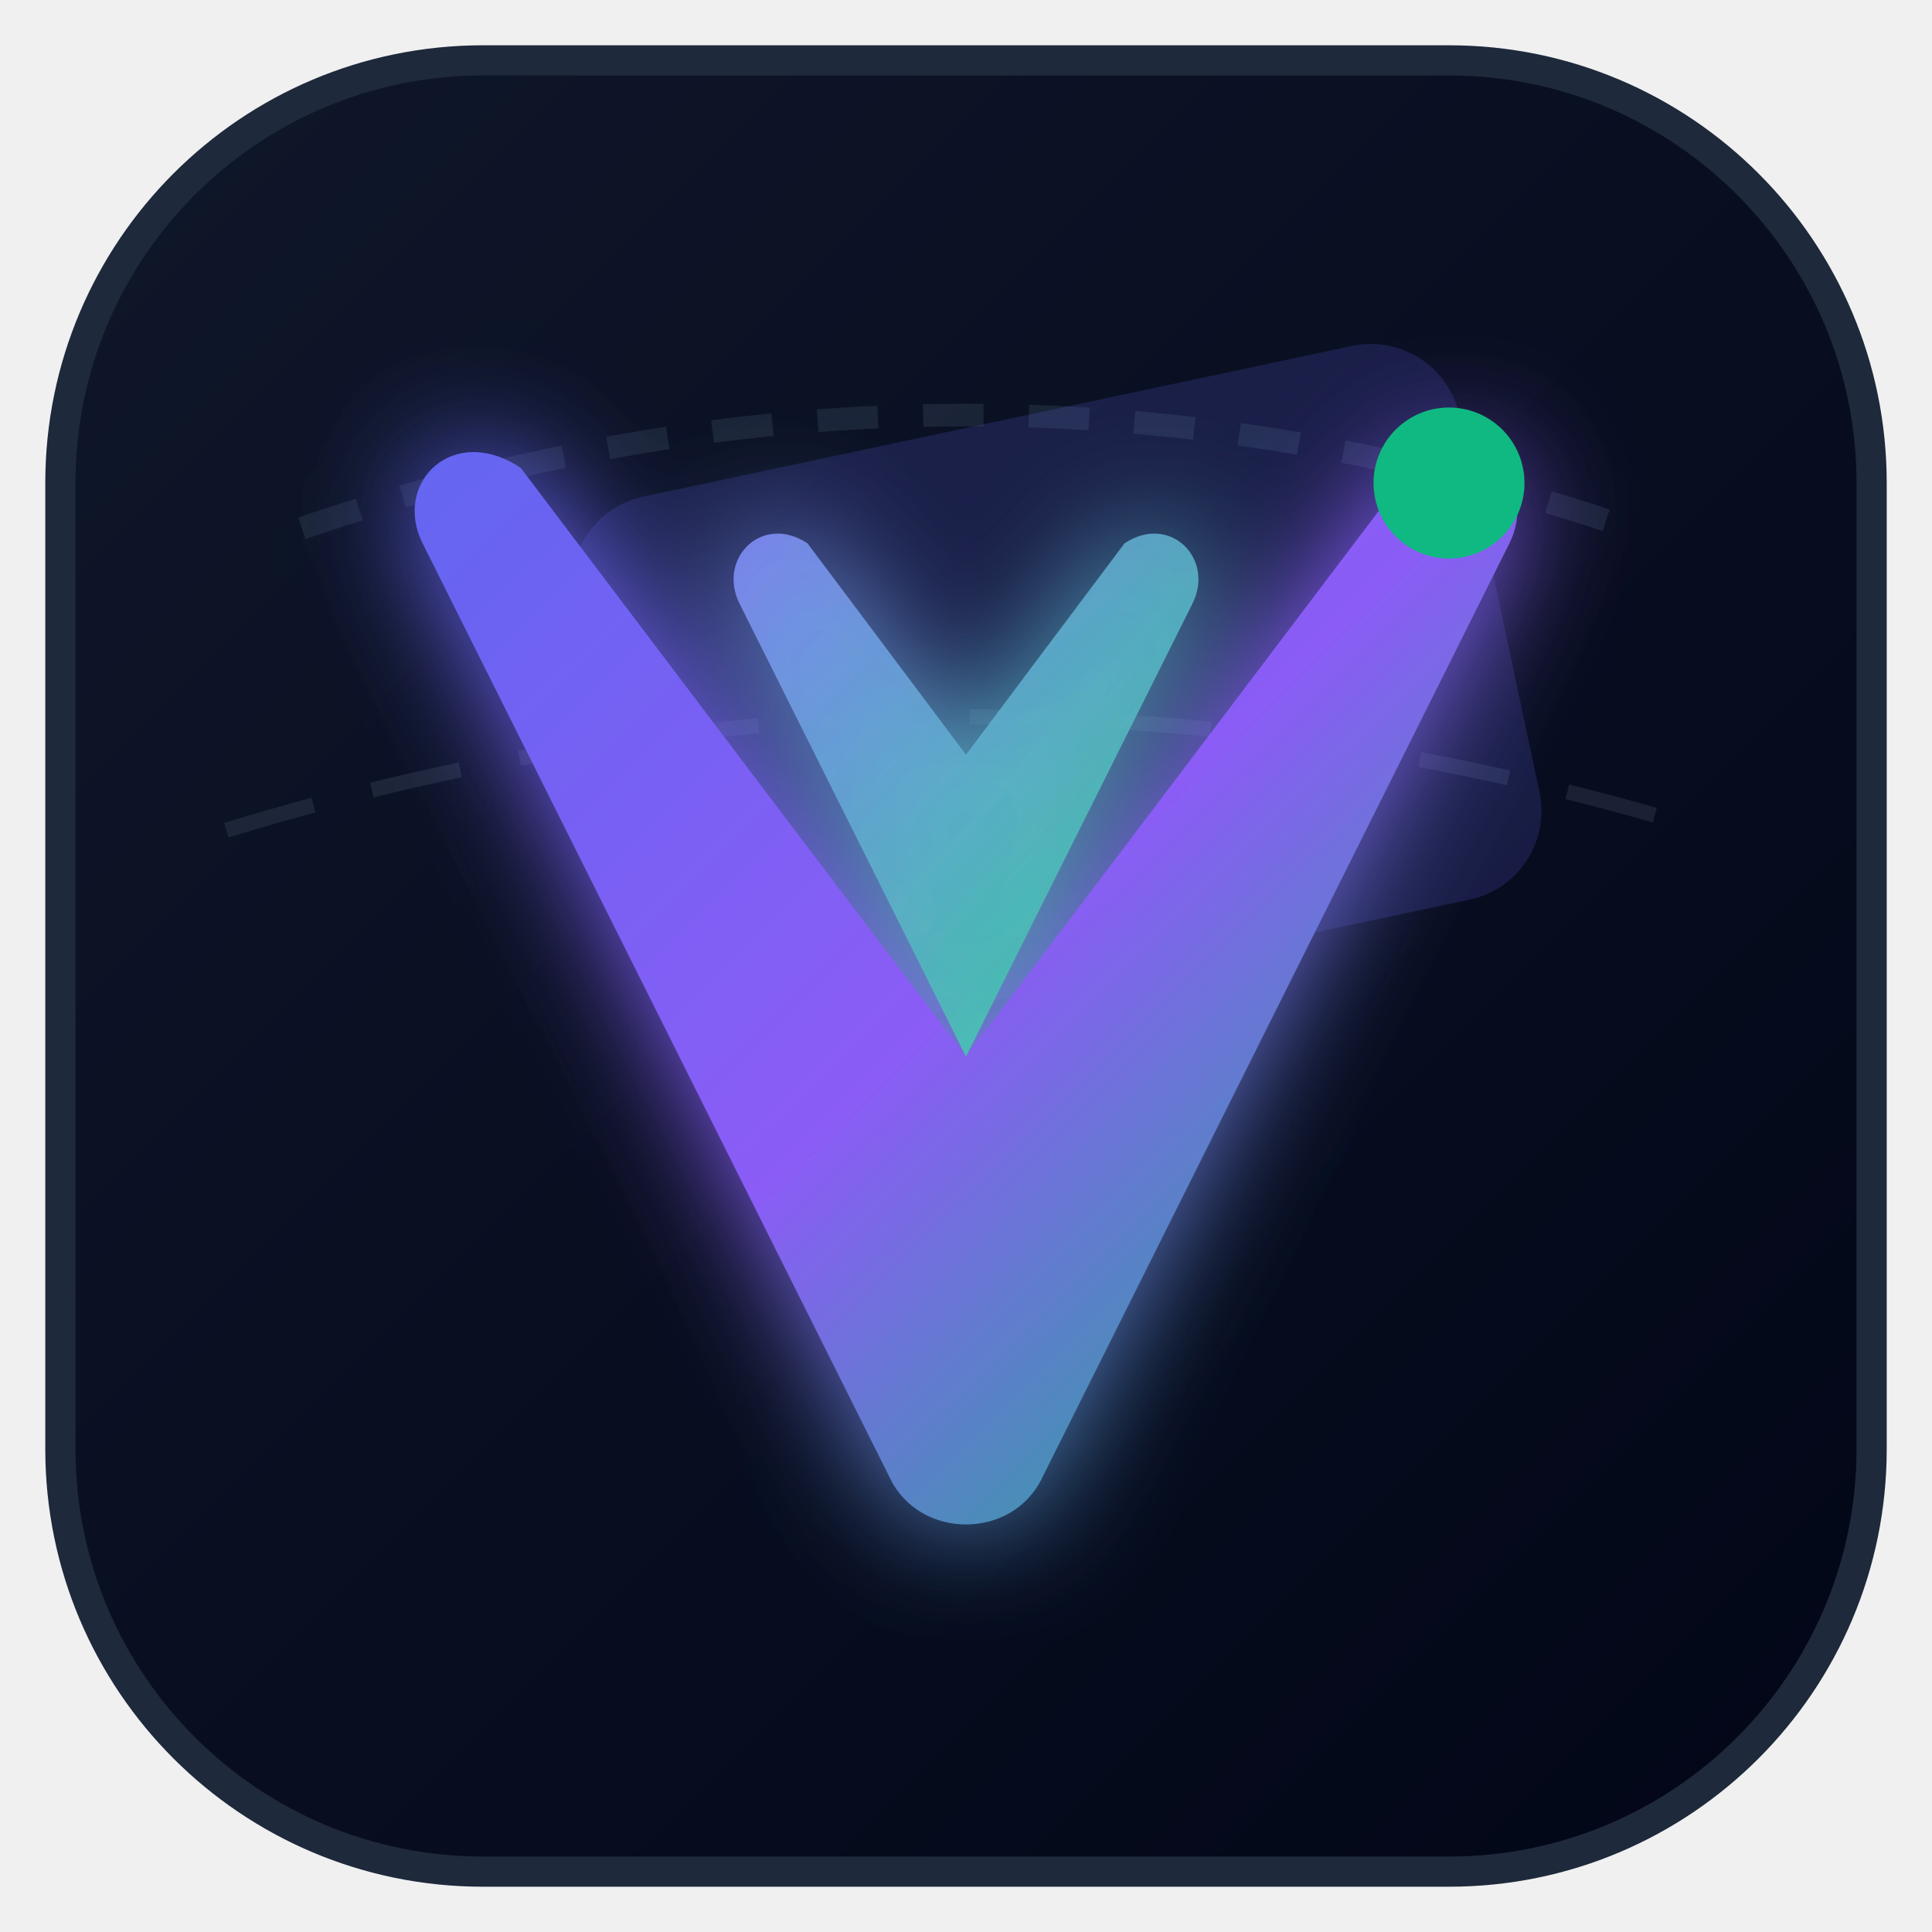
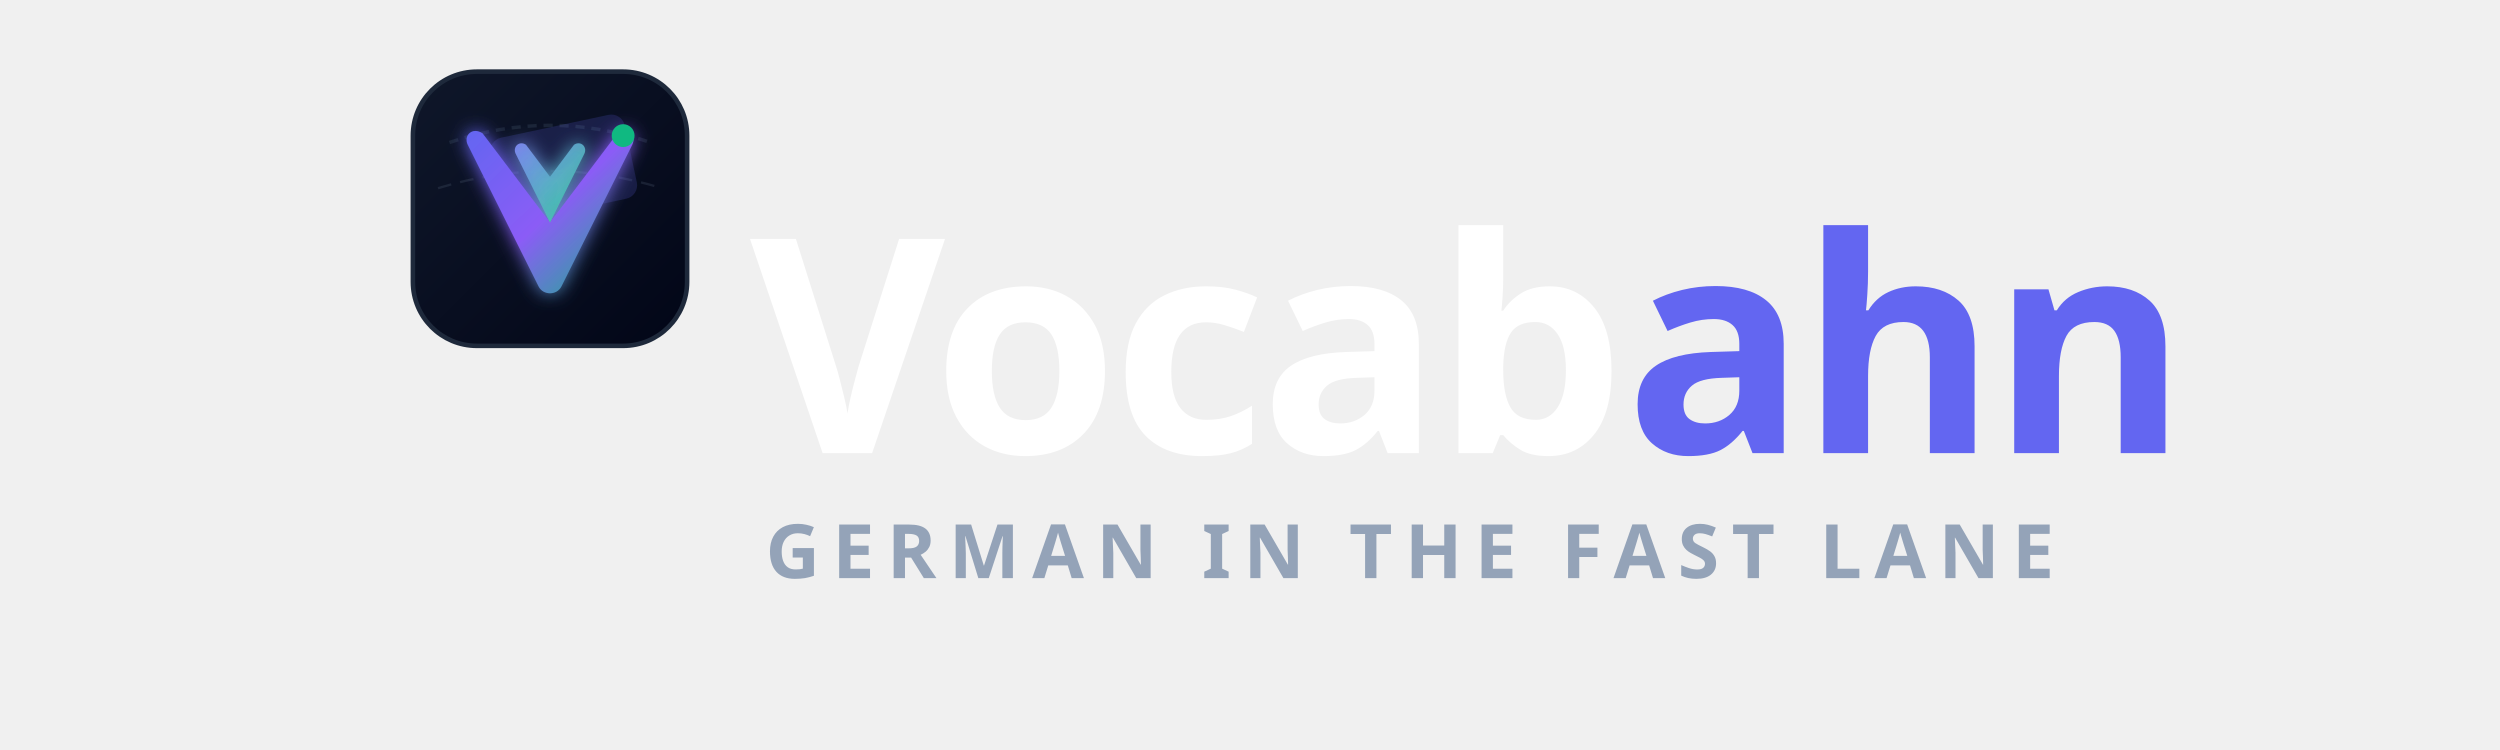
- <svg xmlns="http://www.w3.org/2000/svg" viewBox="0 0 512 512" fill="none">
-   <defs>
-     <linearGradient id="bgGrad" x1="0%" y1="0%" x2="100%" y2="100%">
-       <stop offset="0%" stop-color="#0f172a" />
-       <stop offset="100%" stop-color="#020617" />
-     </linearGradient>
-     <linearGradient id="vGrad" x1="0%" y1="0%" x2="100%" y2="100%">
-       <stop offset="0%" stop-color="#6366f1" />
-       <stop offset="50%" stop-color="#8b5cf6" />
-       <stop offset="100%" stop-color="#10b981" />
-     </linearGradient>
-     <linearGradient id="vGradLight" x1="0%" y1="0%" x2="100%" y2="100%">
-       <stop offset="0%" stop-color="#818cf8" />
-       <stop offset="100%" stop-color="#34d399" />
-     </linearGradient>
-     <filter id="glow" x="-20%" y="-20%" width="140%" height="140%">
-       <feGaussianBlur stdDeviation="16" result="blur" />
-       <feComposite in="SourceGraphic" in2="blur" operator="over" />
-     </filter>
-   </defs>
-   <rect x="16" y="16" width="480" height="480" rx="112" fill="url(#bgGrad)" stroke="#1e293b" stroke-width="8" />
-   <path d="M 80 140 Q 256 80 432 140" stroke="#334155" stroke-width="6" stroke-dasharray="16 12" opacity="0.4" fill="none" />
-   <path d="M 60 220 Q 256 160 452 220" stroke="#475569" stroke-width="4" stroke-dasharray="24 16" opacity="0.3" fill="none" />
-   <rect x="160" y="110" width="240" height="150" rx="24" fill="#6366f1" opacity="0.18" transform="rotate(-12 280 185)" />
-   <g filter="url(#glow)">
-     <path d="M 112 144 L 236 392 C 244 408 268 408 276 392 L 400 144 C 408 128 392 112 374 124 L 256 280 L 138 124 C 120 112 104 128 112 144 Z" fill="url(#vGrad)" />
-     <path d="M 196 160 L 256 280 L 316 160 C 322 148 310 136 298 144 L 256 200 L 214 144 C 202 136 190 148 196 160 Z" fill="url(#vGradLight)" opacity="0.9" />
+ <svg xmlns="http://www.w3.org/2000/svg" viewBox="0 0 800 240" fill="none">
+   <g transform="translate(20, 20) scale(0.39)">
+     <svg viewBox="0 0 512 512" fill="none">
+       <defs>
+         <linearGradient id="bgGrad" x1="0%" y1="0%" x2="100%" y2="100%">
+           <stop offset="0%" stop-color="#0f172a" />
+           <stop offset="100%" stop-color="#020617" />
+         </linearGradient>
+         <linearGradient id="vGrad" x1="0%" y1="0%" x2="100%" y2="100%">
+           <stop offset="0%" stop-color="#6366f1" />
+           <stop offset="50%" stop-color="#8b5cf6" />
+           <stop offset="100%" stop-color="#10b981" />
+         </linearGradient>
+         <linearGradient id="vGradLight" x1="0%" y1="0%" x2="100%" y2="100%">
+           <stop offset="0%" stop-color="#818cf8" />
+           <stop offset="100%" stop-color="#34d399" />
+         </linearGradient>
+         <filter id="glow" x="-20%" y="-20%" width="140%" height="140%">
+           <feGaussianBlur stdDeviation="16" result="blur" />
+           <feComposite in="SourceGraphic" in2="blur" operator="over" />
+         </filter>
+       </defs>
+       <rect x="16" y="16" width="480" height="480" rx="112" fill="url(#bgGrad)" stroke="#1e293b" stroke-width="8" />
+       <path d="M 80 140 Q 256 80 432 140" stroke="#334155" stroke-width="6" stroke-dasharray="16 12" opacity="0.4" fill="none" />
+       <path d="M 60 220 Q 256 160 452 220" stroke="#475569" stroke-width="4" stroke-dasharray="24 16" opacity="0.3" fill="none" />
+       <rect x="160" y="110" width="240" height="150" rx="24" fill="#6366f1" opacity="0.18" transform="rotate(-12 280 185)" />
+       <g filter="url(#glow)">
+         <path d="M 112 144 L 236 392 C 244 408 268 408 276 392 L 400 144 C 408 128 392 112 374 124 L 256 280 L 138 124 C 120 112 104 128 112 144 Z" fill="url(#vGrad)" />
+         <path d="M 196 160 L 256 280 L 316 160 C 322 148 310 136 298 144 L 256 200 L 214 144 C 202 136 190 148 196 160 Z" fill="url(#vGradLight)" opacity="0.9" />
+       </g>
+       <circle cx="384" cy="128" r="20" fill="#10b981" />
+     </svg>
  </g>
-   <circle cx="384" cy="128" r="20" fill="#10b981" />
+   <text x="240" y="145" font-family="'Plus Jakarta Sans', system-ui, sans-serif" font-size="96" font-weight="900" letter-spacing="-2" fill="#ffffff">
+     Vocab<tspan fill="#6366f1">ahn</tspan>
+   </text>
+   <text x="245" y="185" font-family="'Plus Jakarta Sans', system-ui, sans-serif" font-size="24" font-weight="600" letter-spacing="4" fill="#94a3b8">
+     GERMAN IN THE FAST LANE
+   </text>
</svg>
